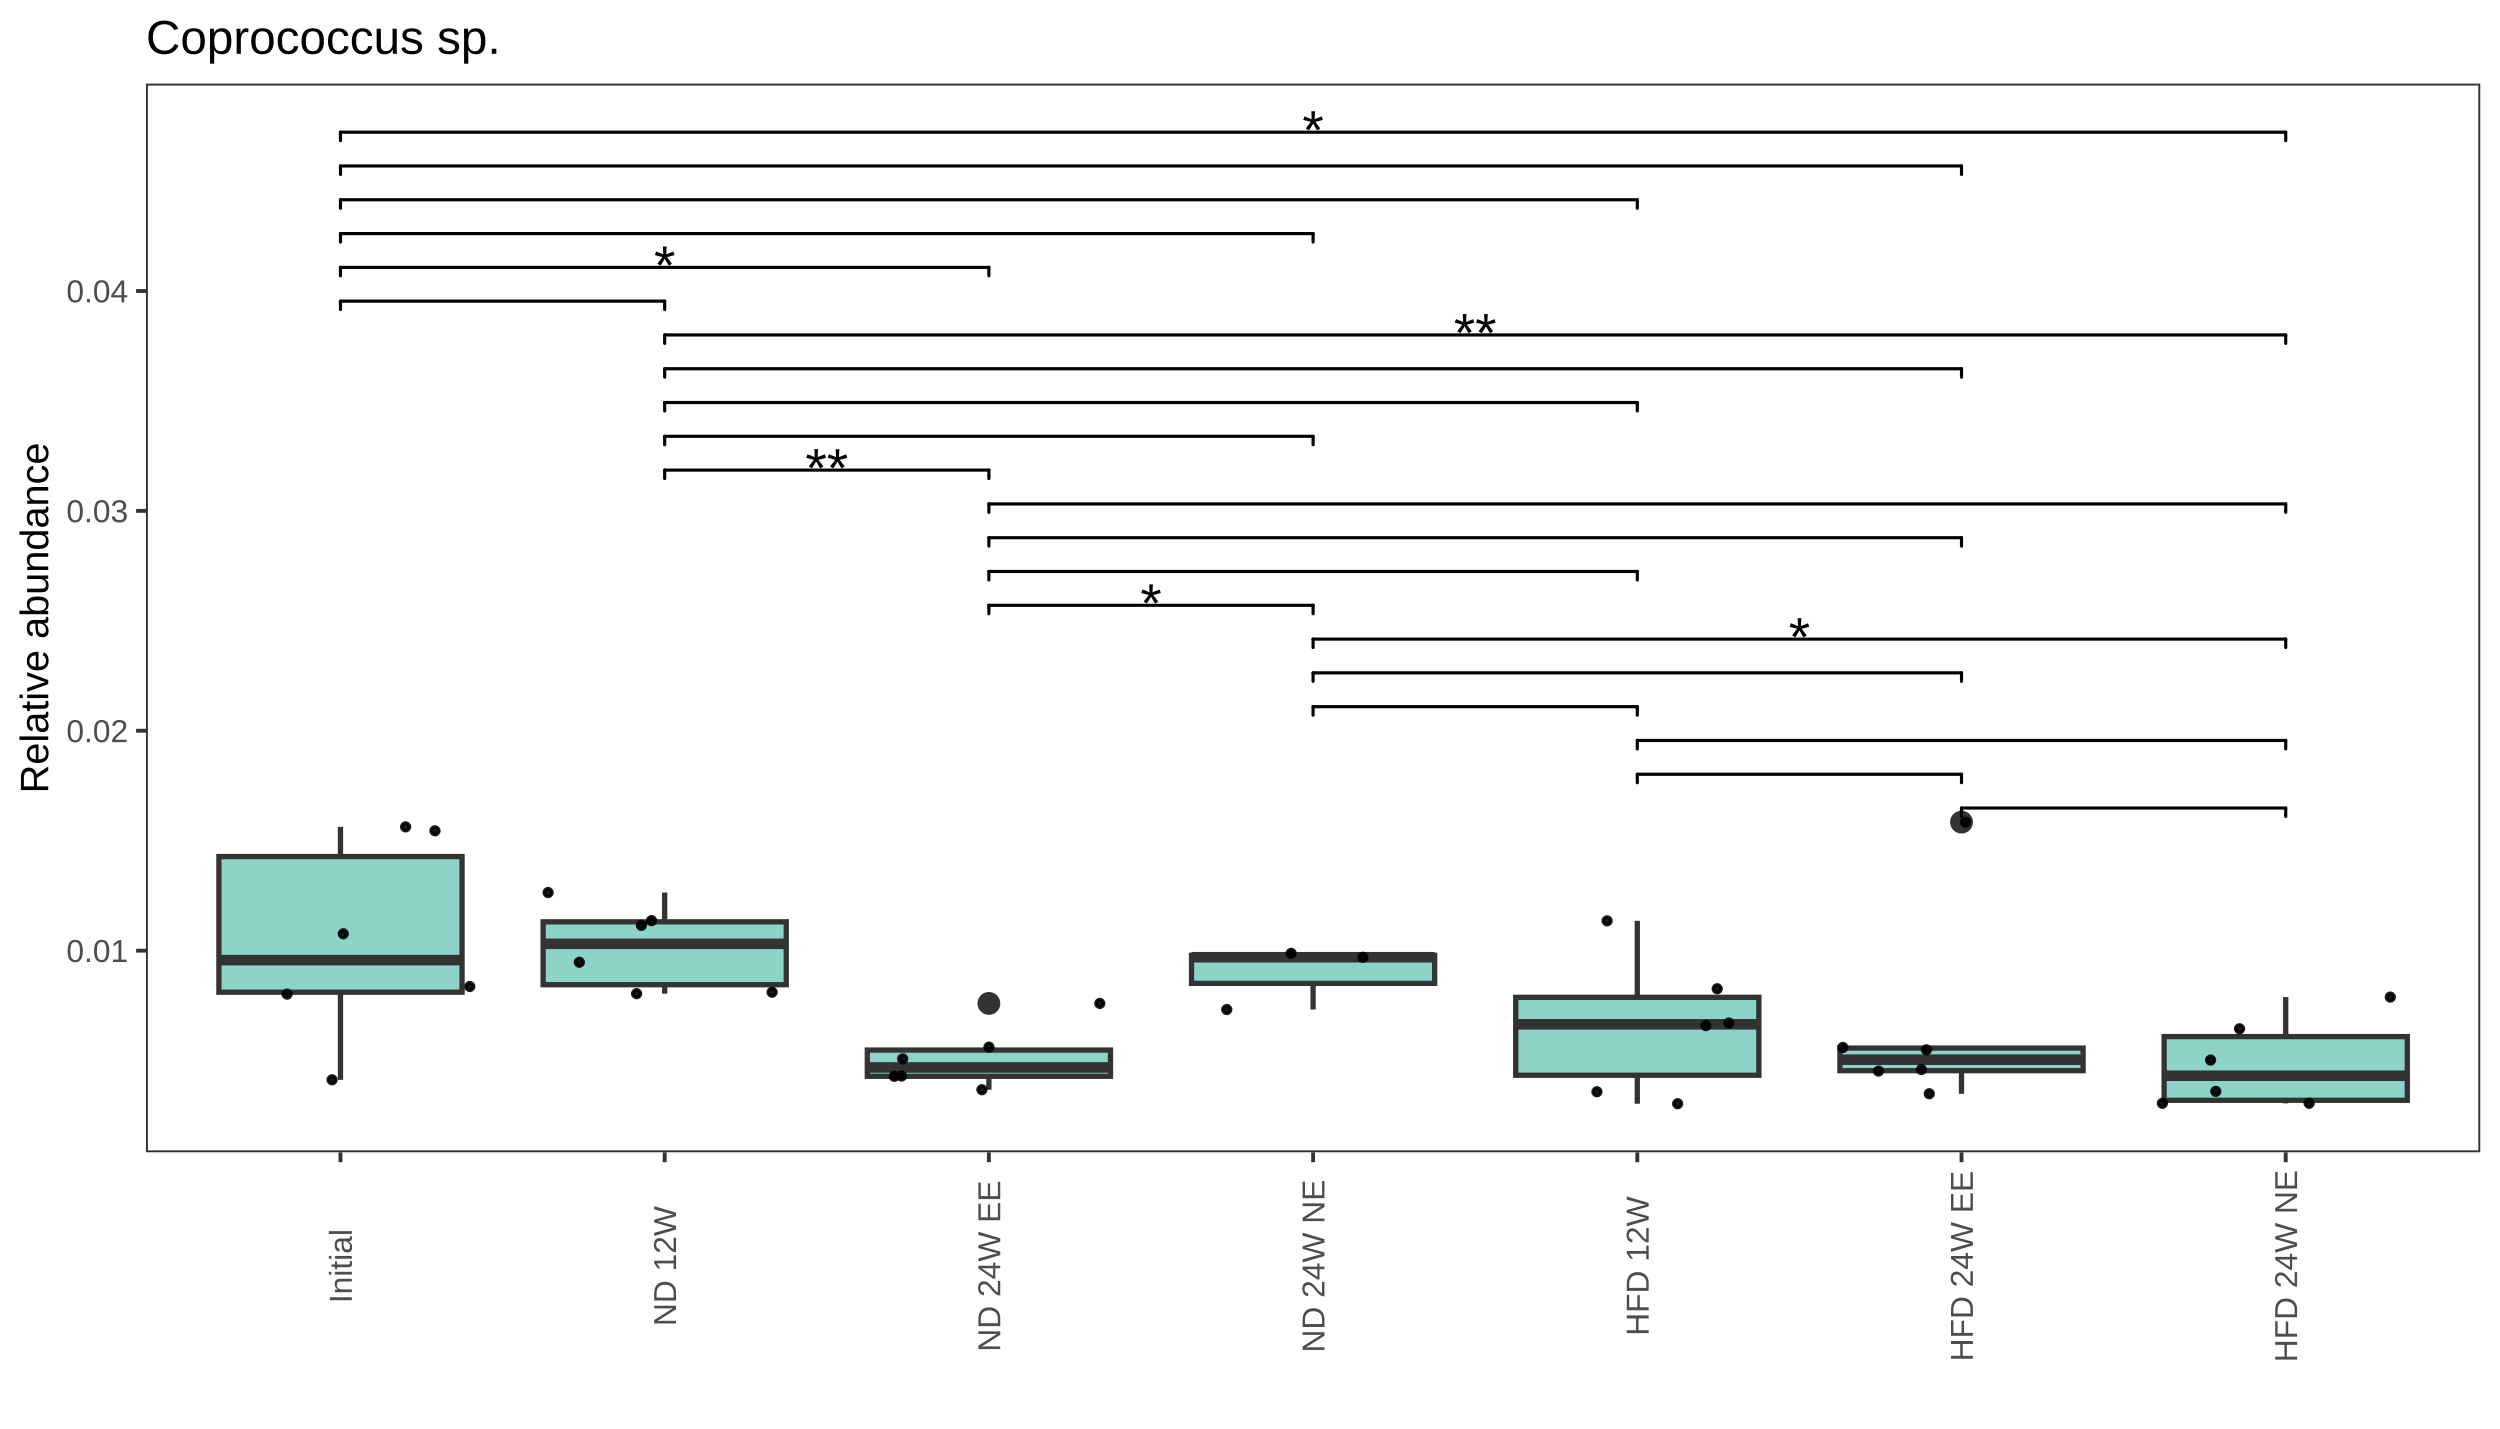
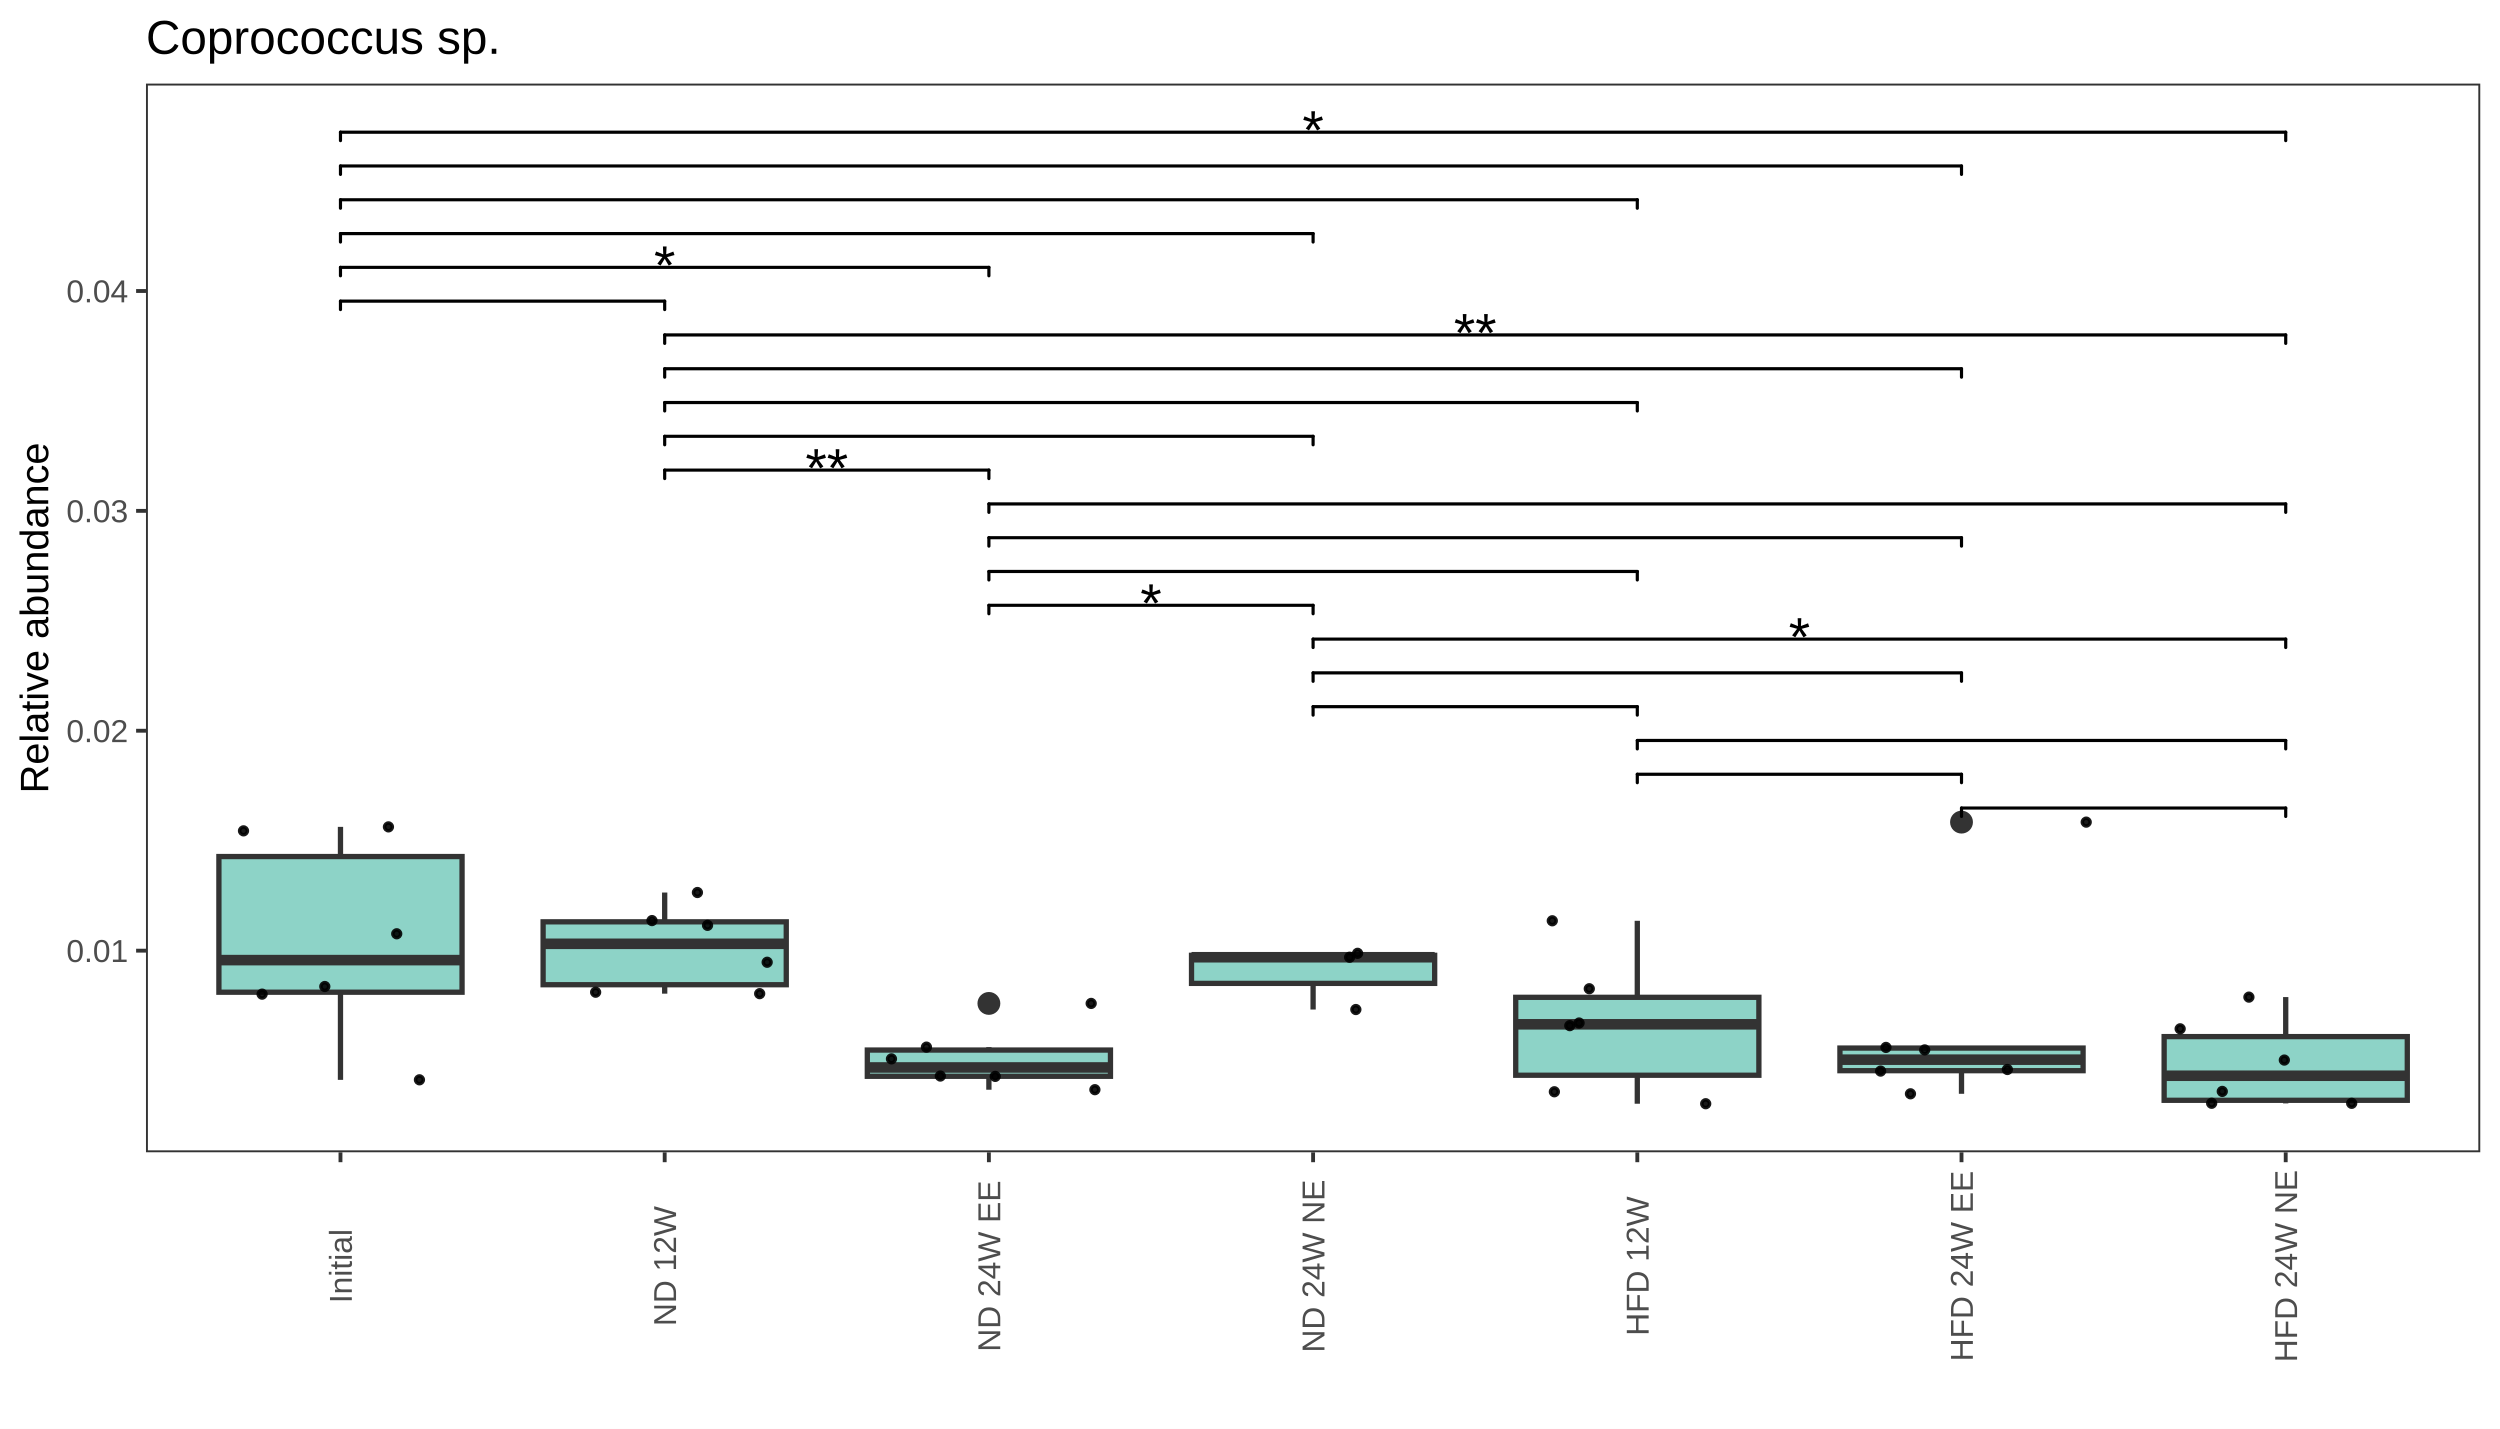
<svg xmlns="http://www.w3.org/2000/svg" class="svglite" width="504.00pt" height="288.00pt" viewBox="0 0 504.00 288.00">
  <defs>
    <style type="text/css">
    .svglite line, .svglite polyline, .svglite polygon, .svglite path, .svglite rect, .svglite circle {
      fill: none;
      stroke: #000000;
      stroke-linecap: round;
      stroke-linejoin: round;
      stroke-miterlimit: 10.00;
    }
    .svglite text {
      white-space: pre;
    }
  </style>
  </defs>
  <rect width="100%" height="100%" style="stroke: none; fill: #FFFFFF;" />
  <defs>
    <clipPath id="cpMC4wMHw1MDQuMDB8MC4wMHwyODguMDA=">
      <rect x="0.00" y="0.00" width="504.00" height="288.00" />
    </clipPath>
  </defs>
  <g clip-path="url(#cpMC4wMHw1MDQuMDB8MC4wMHwyODguMDA=)">
    <rect x="0.00" y="0.00" width="504.00" height="288.00" style="stroke-width: 0.78; stroke: #FFFFFF; fill: #FFFFFF;" />
  </g>
  <defs>
    <clipPath id="cpMjkuNDN8NTAwLjAxfDE2Ljg1fDIzMi4zMQ==">
      <rect x="29.43" y="16.85" width="470.59" height="215.45" />
    </clipPath>
  </defs>
  <g clip-path="url(#cpMjkuNDN8NTAwLjAxfDE2Ljg1fDIzMi4zMQ==)">
    <rect x="29.43" y="16.85" width="470.59" height="215.45" style="stroke-width: 0.78; stroke: none; fill: #FFFFFF;" />
    <line x1="68.64" y1="172.68" x2="68.64" y2="166.70" style="stroke-width: 1.07; stroke: #333333; stroke-linecap: butt;" />
    <line x1="68.64" y1="200.03" x2="68.64" y2="217.70" style="stroke-width: 1.07; stroke: #333333; stroke-linecap: butt;" />
    <polygon points="44.13,172.68 44.13,200.03 93.15,200.03 93.15,172.68 44.13,172.68 " style="stroke-width: 1.07; stroke: #333333; stroke-linecap: butt; stroke-linejoin: miter; fill: #8DD3C7;" />
    <line x1="44.13" y1="193.56" x2="93.15" y2="193.56" style="stroke-width: 2.13; stroke: #333333; stroke-linecap: butt; stroke-linejoin: miter;" />
    <line x1="134.00" y1="185.84" x2="134.00" y2="179.93" style="stroke-width: 1.07; stroke: #333333; stroke-linecap: butt;" />
    <line x1="134.00" y1="198.52" x2="134.00" y2="200.32" style="stroke-width: 1.07; stroke: #333333; stroke-linecap: butt;" />
    <polygon points="109.49,185.84 109.49,198.52 158.51,198.52 158.51,185.84 109.49,185.84 " style="stroke-width: 1.07; stroke: #333333; stroke-linecap: butt; stroke-linejoin: miter; fill: #8DD3C7;" />
    <line x1="109.49" y1="190.27" x2="158.51" y2="190.27" style="stroke-width: 2.13; stroke: #333333; stroke-linecap: butt; stroke-linejoin: miter;" />
    <circle cx="199.36" cy="202.29" r="1.95" style="stroke-width: 0.71; stroke: #333333; fill: #333333;" />
    <line x1="199.36" y1="211.69" x2="199.36" y2="211.10" style="stroke-width: 1.07; stroke: #333333; stroke-linecap: butt;" />
    <line x1="199.36" y1="216.98" x2="199.36" y2="219.69" style="stroke-width: 1.07; stroke: #333333; stroke-linecap: butt;" />
    <polygon points="174.85,211.69 174.85,216.98 223.87,216.98 223.87,211.69 174.85,211.69 " style="stroke-width: 1.07; stroke: #333333; stroke-linecap: butt; stroke-linejoin: miter; fill: #8DD3C7;" />
    <line x1="174.85" y1="215.20" x2="223.87" y2="215.20" style="stroke-width: 2.13; stroke: #333333; stroke-linecap: butt; stroke-linejoin: miter;" />
    <line x1="264.72" y1="192.59" x2="264.72" y2="192.20" style="stroke-width: 1.07; stroke: #333333; stroke-linecap: butt;" />
    <line x1="264.72" y1="198.25" x2="264.72" y2="203.52" style="stroke-width: 1.07; stroke: #333333; stroke-linecap: butt;" />
    <polygon points="240.21,192.59 240.21,198.25 289.23,198.25 289.23,192.59 240.21,192.59 " style="stroke-width: 1.07; stroke: #333333; stroke-linecap: butt; stroke-linejoin: miter; fill: #8DD3C7;" />
    <line x1="240.21" y1="192.98" x2="289.23" y2="192.98" style="stroke-width: 2.13; stroke: #333333; stroke-linecap: butt; stroke-linejoin: miter;" />
    <line x1="330.08" y1="201.06" x2="330.08" y2="185.63" style="stroke-width: 1.07; stroke: #333333; stroke-linecap: butt;" />
    <line x1="330.08" y1="216.77" x2="330.08" y2="222.51" style="stroke-width: 1.07; stroke: #333333; stroke-linecap: butt;" />
    <polygon points="305.57,201.06 305.57,216.77 354.59,216.77 354.59,201.06 305.57,201.06 " style="stroke-width: 1.07; stroke: #333333; stroke-linecap: butt; stroke-linejoin: miter; fill: #8DD3C7;" />
    <line x1="305.57" y1="206.50" x2="354.59" y2="206.50" style="stroke-width: 2.13; stroke: #333333; stroke-linecap: butt; stroke-linejoin: miter;" />
    <circle cx="395.44" cy="165.74" r="1.95" style="stroke-width: 0.71; stroke: #333333; fill: #333333;" />
    <line x1="395.44" y1="211.29" x2="395.44" y2="211.16" style="stroke-width: 1.07; stroke: #333333; stroke-linecap: butt;" />
    <line x1="395.44" y1="215.85" x2="395.44" y2="220.51" style="stroke-width: 1.07; stroke: #333333; stroke-linecap: butt;" />
    <polygon points="370.93,211.29 370.93,215.85 419.95,215.85 419.95,211.29 370.93,211.29 " style="stroke-width: 1.07; stroke: #333333; stroke-linecap: butt; stroke-linejoin: miter; fill: #8DD3C7;" />
    <line x1="370.93" y1="213.63" x2="419.95" y2="213.63" style="stroke-width: 2.13; stroke: #333333; stroke-linecap: butt; stroke-linejoin: miter;" />
    <line x1="460.80" y1="208.98" x2="460.80" y2="201.01" style="stroke-width: 1.07; stroke: #333333; stroke-linecap: butt;" />
    <line x1="460.80" y1="221.82" x2="460.80" y2="222.44" style="stroke-width: 1.07; stroke: #333333; stroke-linecap: butt;" />
    <polygon points="436.29,208.98 436.29,221.82 485.31,221.82 485.31,208.98 436.29,208.98 " style="stroke-width: 1.07; stroke: #333333; stroke-linecap: butt; stroke-linejoin: miter; fill: #8DD3C7;" />
    <line x1="436.29" y1="216.87" x2="485.31" y2="216.87" style="stroke-width: 2.13; stroke: #333333; stroke-linecap: butt; stroke-linejoin: miter;" />
-     <circle cx="221.72" cy="202.29" r="0.78" style="stroke-width: 0.71; stroke: #000000; stroke-opacity: 0.90; fill: #000000; fill-opacity: 0.90;" />
-     <circle cx="155.66" cy="200.03" r="0.78" style="stroke-width: 0.71; stroke: #000000; stroke-opacity: 0.90; fill: #000000; fill-opacity: 0.90;" />
-     <circle cx="66.95" cy="217.69" r="0.78" style="stroke-width: 0.71; stroke: #000000; stroke-opacity: 0.90; fill: #000000; fill-opacity: 0.90;" />
-     <circle cx="481.89" cy="201.01" r="0.78" style="stroke-width: 0.71; stroke: #000000; stroke-opacity: 0.90; fill: #000000; fill-opacity: 0.90;" />
-     <circle cx="371.53" cy="211.17" r="0.78" style="stroke-width: 0.71; stroke: #000000; stroke-opacity: 0.90; fill: #000000; fill-opacity: 0.90;" />
-     <circle cx="321.94" cy="220.10" r="0.78" style="stroke-width: 0.71; stroke: #000000; stroke-opacity: 0.90; fill: #000000; fill-opacity: 0.90;" />
-     <circle cx="181.98" cy="213.47" r="0.78" style="stroke-width: 0.71; stroke: #000000; stroke-opacity: 0.90; fill: #000000; fill-opacity: 0.90;" />
-     <circle cx="128.34" cy="200.32" r="0.78" style="stroke-width: 0.71; stroke: #000000; stroke-opacity: 0.90; fill: #000000; fill-opacity: 0.90;" />
-     <circle cx="387.36" cy="215.61" r="0.78" style="stroke-width: 0.71; stroke: #000000; stroke-opacity: 0.90; fill: #000000; fill-opacity: 0.90;" />
-     <circle cx="346.19" cy="199.34" r="0.78" style="stroke-width: 0.71; stroke: #000000; stroke-opacity: 0.90; fill: #000000; fill-opacity: 0.90;" />
-     <circle cx="94.71" cy="198.88" r="0.78" style="stroke-width: 0.71; stroke: #000000; stroke-opacity: 0.90; fill: #000000; fill-opacity: 0.90;" />
-     <circle cx="396.25" cy="165.75" r="0.78" style="stroke-width: 0.71; stroke: #000000; stroke-opacity: 0.90; fill: #000000; fill-opacity: 0.90;" />
-     <circle cx="199.38" cy="211.10" r="0.78" style="stroke-width: 0.71; stroke: #000000; stroke-opacity: 0.90; fill: #000000; fill-opacity: 0.90;" />
-     <circle cx="445.65" cy="213.71" r="0.78" style="stroke-width: 0.71; stroke: #000000; stroke-opacity: 0.90; fill: #000000; fill-opacity: 0.90;" />
-     <circle cx="323.99" cy="185.64" r="0.78" style="stroke-width: 0.71; stroke: #000000; stroke-opacity: 0.90; fill: #000000; fill-opacity: 0.90;" />
-     <circle cx="388.37" cy="211.65" r="0.78" style="stroke-width: 0.71; stroke: #000000; stroke-opacity: 0.90; fill: #000000; fill-opacity: 0.90;" />
-     <circle cx="348.54" cy="206.24" r="0.78" style="stroke-width: 0.71; stroke: #000000; stroke-opacity: 0.90; fill: #000000; fill-opacity: 0.90;" />
-     <circle cx="69.20" cy="188.25" r="0.78" style="stroke-width: 0.71; stroke: #000000; stroke-opacity: 0.90; fill: #000000; fill-opacity: 0.90;" />
-     <circle cx="197.96" cy="219.69" r="0.78" style="stroke-width: 0.71; stroke: #000000; stroke-opacity: 0.90; fill: #000000; fill-opacity: 0.90;" />
-     <circle cx="116.80" cy="193.99" r="0.78" style="stroke-width: 0.71; stroke: #000000; stroke-opacity: 0.90; fill: #000000; fill-opacity: 0.90;" />
-     <circle cx="57.88" cy="200.42" r="0.78" style="stroke-width: 0.71; stroke: #000000; stroke-opacity: 0.90; fill: #000000; fill-opacity: 0.90;" />
-     <circle cx="378.70" cy="215.93" r="0.78" style="stroke-width: 0.71; stroke: #000000; stroke-opacity: 0.90; fill: #000000; fill-opacity: 0.90;" />
-     <circle cx="181.74" cy="216.93" r="0.78" style="stroke-width: 0.71; stroke: #000000; stroke-opacity: 0.90; fill: #000000; fill-opacity: 0.90;" />
-     <circle cx="388.94" cy="220.50" r="0.78" style="stroke-width: 0.71; stroke: #000000; stroke-opacity: 0.90; fill: #000000; fill-opacity: 0.90;" />
-     <circle cx="343.91" cy="206.77" r="0.78" style="stroke-width: 0.71; stroke: #000000; stroke-opacity: 0.90; fill: #000000; fill-opacity: 0.90;" />
-     <circle cx="180.28" cy="216.99" r="0.78" style="stroke-width: 0.71; stroke: #000000; stroke-opacity: 0.90; fill: #000000; fill-opacity: 0.90;" />
-     <circle cx="446.71" cy="220.02" r="0.78" style="stroke-width: 0.71; stroke: #000000; stroke-opacity: 0.90; fill: #000000; fill-opacity: 0.90;" />
-     <circle cx="274.77" cy="192.99" r="0.78" style="stroke-width: 0.71; stroke: #000000; stroke-opacity: 0.90; fill: #000000; fill-opacity: 0.90;" />
-     <circle cx="110.50" cy="179.94" r="0.78" style="stroke-width: 0.71; stroke: #000000; stroke-opacity: 0.90; fill: #000000; fill-opacity: 0.90;" />
-     <circle cx="435.94" cy="222.43" r="0.78" style="stroke-width: 0.71; stroke: #000000; stroke-opacity: 0.90; fill: #000000; fill-opacity: 0.90;" />
-     <circle cx="247.32" cy="203.53" r="0.78" style="stroke-width: 0.71; stroke: #000000; stroke-opacity: 0.90; fill: #000000; fill-opacity: 0.90;" />
-     <circle cx="131.35" cy="185.60" r="0.78" style="stroke-width: 0.71; stroke: #000000; stroke-opacity: 0.90; fill: #000000; fill-opacity: 0.90;" />
-     <circle cx="81.77" cy="166.70" r="0.78" style="stroke-width: 0.71; stroke: #000000; stroke-opacity: 0.90; fill: #000000; fill-opacity: 0.90;" />
-     <circle cx="260.29" cy="192.20" r="0.78" style="stroke-width: 0.71; stroke: #000000; stroke-opacity: 0.90; fill: #000000; fill-opacity: 0.90;" />
-     <circle cx="129.30" cy="186.56" r="0.78" style="stroke-width: 0.71; stroke: #000000; stroke-opacity: 0.90; fill: #000000; fill-opacity: 0.90;" />
-     <circle cx="451.50" cy="207.40" r="0.78" style="stroke-width: 0.71; stroke: #000000; stroke-opacity: 0.90; fill: #000000; fill-opacity: 0.90;" />
-     <circle cx="465.52" cy="222.42" r="0.78" style="stroke-width: 0.71; stroke: #000000; stroke-opacity: 0.90; fill: #000000; fill-opacity: 0.90;" />
-     <circle cx="338.21" cy="222.51" r="0.78" style="stroke-width: 0.71; stroke: #000000; stroke-opacity: 0.90; fill: #000000; fill-opacity: 0.90;" />
-     <circle cx="87.69" cy="167.49" r="0.78" style="stroke-width: 0.71; stroke: #000000; stroke-opacity: 0.90; fill: #000000; fill-opacity: 0.90;" />
+     <circle cx="219.98" cy="202.29" r="0.78" style="stroke-width: 0.71; stroke: #000000; stroke-opacity: 0.90; fill: #000000; fill-opacity: 0.90;" />
+     <circle cx="120.08" cy="200.03" r="0.78" style="stroke-width: 0.71; stroke: #000000; stroke-opacity: 0.90; fill: #000000; fill-opacity: 0.90;" />
+     <circle cx="84.56" cy="217.69" r="0.78" style="stroke-width: 0.71; stroke: #000000; stroke-opacity: 0.90; fill: #000000; fill-opacity: 0.90;" />
+     <circle cx="453.38" cy="201.02" r="0.78" style="stroke-width: 0.71; stroke: #000000; stroke-opacity: 0.90; fill: #000000; fill-opacity: 0.90;" />
+     <circle cx="380.21" cy="211.16" r="0.78" style="stroke-width: 0.71; stroke: #000000; stroke-opacity: 0.90; fill: #000000; fill-opacity: 0.90;" />
+     <circle cx="313.36" cy="220.10" r="0.78" style="stroke-width: 0.71; stroke: #000000; stroke-opacity: 0.90; fill: #000000; fill-opacity: 0.90;" />
+     <circle cx="179.72" cy="213.47" r="0.78" style="stroke-width: 0.71; stroke: #000000; stroke-opacity: 0.90; fill: #000000; fill-opacity: 0.90;" />
+     <circle cx="153.15" cy="200.32" r="0.78" style="stroke-width: 0.71; stroke: #000000; stroke-opacity: 0.90; fill: #000000; fill-opacity: 0.90;" />
+     <circle cx="404.69" cy="215.61" r="0.78" style="stroke-width: 0.71; stroke: #000000; stroke-opacity: 0.90; fill: #000000; fill-opacity: 0.90;" />
+     <circle cx="320.40" cy="199.33" r="0.78" style="stroke-width: 0.71; stroke: #000000; stroke-opacity: 0.90; fill: #000000; fill-opacity: 0.90;" />
+     <circle cx="65.48" cy="198.88" r="0.78" style="stroke-width: 0.71; stroke: #000000; stroke-opacity: 0.90; fill: #000000; fill-opacity: 0.90;" />
+     <circle cx="420.58" cy="165.74" r="0.78" style="stroke-width: 0.71; stroke: #000000; stroke-opacity: 0.90; fill: #000000; fill-opacity: 0.90;" />
+     <circle cx="186.77" cy="211.10" r="0.78" style="stroke-width: 0.71; stroke: #000000; stroke-opacity: 0.90; fill: #000000; fill-opacity: 0.90;" />
+     <circle cx="460.52" cy="213.71" r="0.78" style="stroke-width: 0.71; stroke: #000000; stroke-opacity: 0.90; fill: #000000; fill-opacity: 0.90;" />
+     <circle cx="312.94" cy="185.63" r="0.78" style="stroke-width: 0.71; stroke: #000000; stroke-opacity: 0.90; fill: #000000; fill-opacity: 0.90;" />
+     <circle cx="388.02" cy="211.66" r="0.78" style="stroke-width: 0.71; stroke: #000000; stroke-opacity: 0.90; fill: #000000; fill-opacity: 0.90;" />
+     <circle cx="318.34" cy="206.24" r="0.78" style="stroke-width: 0.71; stroke: #000000; stroke-opacity: 0.90; fill: #000000; fill-opacity: 0.90;" />
+     <circle cx="79.98" cy="188.25" r="0.78" style="stroke-width: 0.71; stroke: #000000; stroke-opacity: 0.90; fill: #000000; fill-opacity: 0.90;" />
+     <circle cx="220.73" cy="219.68" r="0.78" style="stroke-width: 0.71; stroke: #000000; stroke-opacity: 0.90; fill: #000000; fill-opacity: 0.90;" />
+     <circle cx="154.66" cy="193.99" r="0.78" style="stroke-width: 0.71; stroke: #000000; stroke-opacity: 0.90; fill: #000000; fill-opacity: 0.90;" />
+     <circle cx="52.84" cy="200.42" r="0.78" style="stroke-width: 0.71; stroke: #000000; stroke-opacity: 0.90; fill: #000000; fill-opacity: 0.90;" />
+     <circle cx="379.13" cy="215.93" r="0.78" style="stroke-width: 0.71; stroke: #000000; stroke-opacity: 0.90; fill: #000000; fill-opacity: 0.90;" />
+     <circle cx="189.57" cy="216.93" r="0.78" style="stroke-width: 0.71; stroke: #000000; stroke-opacity: 0.90; fill: #000000; fill-opacity: 0.90;" />
+     <circle cx="385.15" cy="220.51" r="0.78" style="stroke-width: 0.71; stroke: #000000; stroke-opacity: 0.90; fill: #000000; fill-opacity: 0.90;" />
+     <circle cx="316.47" cy="206.77" r="0.78" style="stroke-width: 0.71; stroke: #000000; stroke-opacity: 0.90; fill: #000000; fill-opacity: 0.90;" />
+     <circle cx="200.64" cy="217.00" r="0.78" style="stroke-width: 0.71; stroke: #000000; stroke-opacity: 0.90; fill: #000000; fill-opacity: 0.90;" />
+     <circle cx="448.01" cy="220.03" r="0.78" style="stroke-width: 0.71; stroke: #000000; stroke-opacity: 0.90; fill: #000000; fill-opacity: 0.90;" />
+     <circle cx="272.08" cy="192.98" r="0.78" style="stroke-width: 0.71; stroke: #000000; stroke-opacity: 0.90; fill: #000000; fill-opacity: 0.90;" />
+     <circle cx="140.60" cy="179.93" r="0.78" style="stroke-width: 0.71; stroke: #000000; stroke-opacity: 0.90; fill: #000000; fill-opacity: 0.90;" />
+     <circle cx="474.10" cy="222.43" r="0.78" style="stroke-width: 0.71; stroke: #000000; stroke-opacity: 0.90; fill: #000000; fill-opacity: 0.90;" />
+     <circle cx="273.34" cy="203.52" r="0.78" style="stroke-width: 0.71; stroke: #000000; stroke-opacity: 0.90; fill: #000000; fill-opacity: 0.90;" />
+     <circle cx="131.44" cy="185.59" r="0.78" style="stroke-width: 0.71; stroke: #000000; stroke-opacity: 0.90; fill: #000000; fill-opacity: 0.90;" />
+     <circle cx="78.31" cy="166.70" r="0.78" style="stroke-width: 0.71; stroke: #000000; stroke-opacity: 0.90; fill: #000000; fill-opacity: 0.90;" />
+     <circle cx="273.69" cy="192.19" r="0.78" style="stroke-width: 0.71; stroke: #000000; stroke-opacity: 0.90; fill: #000000; fill-opacity: 0.90;" />
+     <circle cx="142.64" cy="186.55" r="0.78" style="stroke-width: 0.71; stroke: #000000; stroke-opacity: 0.90; fill: #000000; fill-opacity: 0.90;" />
+     <circle cx="439.52" cy="207.41" r="0.78" style="stroke-width: 0.71; stroke: #000000; stroke-opacity: 0.90; fill: #000000; fill-opacity: 0.90;" />
+     <circle cx="445.87" cy="222.42" r="0.78" style="stroke-width: 0.71; stroke: #000000; stroke-opacity: 0.90; fill: #000000; fill-opacity: 0.90;" />
+     <circle cx="343.87" cy="222.51" r="0.78" style="stroke-width: 0.71; stroke: #000000; stroke-opacity: 0.90; fill: #000000; fill-opacity: 0.90;" />
+     <circle cx="49.09" cy="167.50" r="0.78" style="stroke-width: 0.71; stroke: #000000; stroke-opacity: 0.90; fill: #000000; fill-opacity: 0.90;" />
    <text x="362.76" y="159.47" text-anchor="middle" style="font-size: 11.04px; font-family: &quot;Arial&quot;;" textLength="3.07px" lengthAdjust="spacingAndGlyphs"> </text>
    <line x1="330.08" y1="157.79" x2="330.08" y2="156.09" style="stroke-width: 0.64;" />
    <line x1="330.08" y1="156.09" x2="395.44" y2="156.09" style="stroke-width: 0.64;" />
    <line x1="395.44" y1="156.09" x2="395.44" y2="157.79" style="stroke-width: 0.64;" />
    <text x="395.44" y="152.66" text-anchor="middle" style="font-size: 11.04px; font-family: &quot;Arial&quot;;" textLength="3.07px" lengthAdjust="spacingAndGlyphs"> </text>
    <line x1="330.08" y1="150.98" x2="330.08" y2="149.28" style="stroke-width: 0.64;" />
    <line x1="330.08" y1="149.28" x2="460.80" y2="149.28" style="stroke-width: 0.64;" />
    <line x1="460.80" y1="149.28" x2="460.80" y2="150.98" style="stroke-width: 0.64;" />
    <text x="428.12" y="166.29" text-anchor="middle" style="font-size: 11.04px; font-family: &quot;Arial&quot;;" textLength="3.07px" lengthAdjust="spacingAndGlyphs"> </text>
    <line x1="395.44" y1="164.60" x2="395.44" y2="162.90" style="stroke-width: 0.64;" />
    <line x1="395.44" y1="162.90" x2="460.80" y2="162.90" style="stroke-width: 0.64;" />
    <line x1="460.80" y1="162.90" x2="460.80" y2="164.60" style="stroke-width: 0.64;" />
    <text x="199.36" y="43.66" text-anchor="middle" style="font-size: 11.04px; font-family: &quot;Arial&quot;;" textLength="3.07px" lengthAdjust="spacingAndGlyphs"> </text>
    <line x1="330.08" y1="41.98" x2="330.08" y2="40.27" style="stroke-width: 0.64;" />
    <line x1="330.08" y1="40.27" x2="68.64" y2="40.27" style="stroke-width: 0.64;" />
    <line x1="68.64" y1="40.27" x2="68.64" y2="41.98" style="stroke-width: 0.64;" />
    <text x="232.04" y="36.85" text-anchor="middle" style="font-size: 11.04px; font-family: &quot;Arial&quot;;" textLength="3.07px" lengthAdjust="spacingAndGlyphs"> </text>
    <line x1="395.44" y1="35.16" x2="395.44" y2="33.46" style="stroke-width: 0.64;" />
    <line x1="395.44" y1="33.46" x2="68.64" y2="33.46" style="stroke-width: 0.64;" />
    <line x1="68.64" y1="33.46" x2="68.64" y2="35.16" style="stroke-width: 0.64;" />
    <text x="264.72" y="30.03" text-anchor="middle" style="font-size: 11.04px; font-family: &quot;Arial&quot;;" textLength="4.29px" lengthAdjust="spacingAndGlyphs">*</text>
    <line x1="460.80" y1="28.35" x2="460.80" y2="26.65" style="stroke-width: 0.64;" />
    <line x1="460.80" y1="26.65" x2="68.64" y2="26.65" style="stroke-width: 0.64;" />
    <line x1="68.64" y1="26.65" x2="68.64" y2="28.35" style="stroke-width: 0.64;" />
    <text x="101.32" y="64.10" text-anchor="middle" style="font-size: 11.04px; font-family: &quot;Arial&quot;;" textLength="3.07px" lengthAdjust="spacingAndGlyphs"> </text>
    <line x1="68.64" y1="62.41" x2="68.64" y2="60.71" style="stroke-width: 0.64;" />
    <line x1="68.64" y1="60.71" x2="134.00" y2="60.71" style="stroke-width: 0.64;" />
    <line x1="134.00" y1="60.71" x2="134.00" y2="62.41" style="stroke-width: 0.64;" />
    <text x="134.00" y="57.28" text-anchor="middle" style="font-size: 11.04px; font-family: &quot;Arial&quot;;" textLength="4.29px" lengthAdjust="spacingAndGlyphs">*</text>
    <line x1="68.64" y1="55.60" x2="68.64" y2="53.90" style="stroke-width: 0.64;" />
    <line x1="68.64" y1="53.90" x2="199.36" y2="53.90" style="stroke-width: 0.64;" />
    <line x1="199.36" y1="53.90" x2="199.36" y2="55.60" style="stroke-width: 0.64;" />
    <text x="166.68" y="50.47" text-anchor="middle" style="font-size: 11.04px; font-family: &quot;Arial&quot;;" textLength="3.07px" lengthAdjust="spacingAndGlyphs"> </text>
    <line x1="68.64" y1="48.79" x2="68.64" y2="47.09" style="stroke-width: 0.64;" />
    <line x1="68.64" y1="47.09" x2="264.72" y2="47.09" style="stroke-width: 0.64;" />
    <line x1="264.72" y1="47.09" x2="264.72" y2="48.79" style="stroke-width: 0.64;" />
    <text x="232.04" y="84.53" text-anchor="middle" style="font-size: 11.04px; font-family: &quot;Arial&quot;;" textLength="3.07px" lengthAdjust="spacingAndGlyphs"> </text>
    <line x1="330.08" y1="82.85" x2="330.08" y2="81.15" style="stroke-width: 0.64;" />
    <line x1="330.08" y1="81.15" x2="134.00" y2="81.15" style="stroke-width: 0.64;" />
    <line x1="134.00" y1="81.15" x2="134.00" y2="82.85" style="stroke-width: 0.64;" />
    <text x="264.72" y="77.72" text-anchor="middle" style="font-size: 11.04px; font-family: &quot;Arial&quot;;" textLength="3.07px" lengthAdjust="spacingAndGlyphs"> </text>
    <line x1="395.44" y1="76.04" x2="395.44" y2="74.34" style="stroke-width: 0.64;" />
    <line x1="395.44" y1="74.34" x2="134.00" y2="74.34" style="stroke-width: 0.64;" />
    <line x1="134.00" y1="74.34" x2="134.00" y2="76.04" style="stroke-width: 0.64;" />
    <text x="297.40" y="70.91" text-anchor="middle" style="font-size: 11.04px; font-family: &quot;Arial&quot;;" textLength="8.58px" lengthAdjust="spacingAndGlyphs">**</text>
    <line x1="460.80" y1="69.23" x2="460.80" y2="67.52" style="stroke-width: 0.64;" />
    <line x1="460.80" y1="67.52" x2="134.00" y2="67.52" style="stroke-width: 0.64;" />
    <line x1="134.00" y1="67.52" x2="134.00" y2="69.23" style="stroke-width: 0.64;" />
    <text x="166.68" y="98.16" text-anchor="middle" style="font-size: 11.04px; font-family: &quot;Arial&quot;;" textLength="8.58px" lengthAdjust="spacingAndGlyphs">**</text>
    <line x1="134.00" y1="96.48" x2="134.00" y2="94.77" style="stroke-width: 0.64;" />
    <line x1="134.00" y1="94.77" x2="199.36" y2="94.77" style="stroke-width: 0.64;" />
    <line x1="199.36" y1="94.77" x2="199.36" y2="96.48" style="stroke-width: 0.64;" />
    <text x="199.36" y="91.35" text-anchor="middle" style="font-size: 11.04px; font-family: &quot;Arial&quot;;" textLength="3.07px" lengthAdjust="spacingAndGlyphs"> </text>
    <line x1="134.00" y1="89.67" x2="134.00" y2="87.96" style="stroke-width: 0.64;" />
    <line x1="134.00" y1="87.96" x2="264.72" y2="87.96" style="stroke-width: 0.64;" />
    <line x1="264.72" y1="87.96" x2="264.72" y2="89.67" style="stroke-width: 0.64;" />
    <text x="264.72" y="118.60" text-anchor="middle" style="font-size: 11.04px; font-family: &quot;Arial&quot;;" textLength="3.07px" lengthAdjust="spacingAndGlyphs"> </text>
    <line x1="330.08" y1="116.92" x2="330.08" y2="115.21" style="stroke-width: 0.64;" />
    <line x1="330.08" y1="115.21" x2="199.36" y2="115.21" style="stroke-width: 0.64;" />
    <line x1="199.36" y1="115.21" x2="199.36" y2="116.92" style="stroke-width: 0.64;" />
    <text x="297.40" y="111.78" text-anchor="middle" style="font-size: 11.04px; font-family: &quot;Arial&quot;;" textLength="3.07px" lengthAdjust="spacingAndGlyphs"> </text>
    <line x1="395.44" y1="110.10" x2="395.44" y2="108.40" style="stroke-width: 0.64;" />
    <line x1="395.44" y1="108.40" x2="199.36" y2="108.40" style="stroke-width: 0.64;" />
    <line x1="199.36" y1="108.40" x2="199.36" y2="110.10" style="stroke-width: 0.64;" />
    <text x="330.08" y="104.97" text-anchor="middle" style="font-size: 11.04px; font-family: &quot;Arial&quot;;" textLength="3.07px" lengthAdjust="spacingAndGlyphs"> </text>
    <line x1="460.80" y1="103.29" x2="460.80" y2="101.59" style="stroke-width: 0.64;" />
    <line x1="460.80" y1="101.59" x2="199.36" y2="101.59" style="stroke-width: 0.64;" />
    <line x1="199.36" y1="101.59" x2="199.36" y2="103.29" style="stroke-width: 0.64;" />
    <text x="232.04" y="125.41" text-anchor="middle" style="font-size: 11.04px; font-family: &quot;Arial&quot;;" textLength="4.29px" lengthAdjust="spacingAndGlyphs">*</text>
    <line x1="199.36" y1="123.73" x2="199.36" y2="122.03" style="stroke-width: 0.64;" />
    <line x1="199.36" y1="122.03" x2="264.72" y2="122.03" style="stroke-width: 0.64;" />
    <line x1="264.72" y1="122.03" x2="264.72" y2="123.73" style="stroke-width: 0.64;" />
    <text x="297.40" y="145.85" text-anchor="middle" style="font-size: 11.04px; font-family: &quot;Arial&quot;;" textLength="3.07px" lengthAdjust="spacingAndGlyphs"> </text>
    <line x1="330.08" y1="144.17" x2="330.08" y2="142.46" style="stroke-width: 0.64;" />
    <line x1="330.08" y1="142.46" x2="264.72" y2="142.46" style="stroke-width: 0.64;" />
    <line x1="264.72" y1="142.46" x2="264.72" y2="144.17" style="stroke-width: 0.64;" />
    <text x="330.08" y="139.04" text-anchor="middle" style="font-size: 11.04px; font-family: &quot;Arial&quot;;" textLength="3.07px" lengthAdjust="spacingAndGlyphs"> </text>
    <line x1="395.44" y1="137.35" x2="395.44" y2="135.65" style="stroke-width: 0.64;" />
    <line x1="395.44" y1="135.65" x2="264.72" y2="135.65" style="stroke-width: 0.64;" />
    <line x1="264.72" y1="135.65" x2="264.72" y2="137.35" style="stroke-width: 0.64;" />
    <text x="362.76" y="132.22" text-anchor="middle" style="font-size: 11.04px; font-family: &quot;Arial&quot;;" textLength="4.29px" lengthAdjust="spacingAndGlyphs">*</text>
    <line x1="460.80" y1="130.54" x2="460.80" y2="128.84" style="stroke-width: 0.64;" />
    <line x1="460.80" y1="128.84" x2="264.72" y2="128.84" style="stroke-width: 0.64;" />
    <line x1="264.72" y1="128.84" x2="264.72" y2="130.54" style="stroke-width: 0.64;" />
    <rect x="29.43" y="16.85" width="470.59" height="215.45" style="stroke-width: 0.78; stroke: #333333;" />
  </g>
  <g clip-path="url(#cpMC4wMHw1MDQuMDB8MC4wMHwyODguMDA=)">
    <text x="25.84" y="193.94" text-anchor="end" style="font-size: 6.40px;fill: #4D4D4D; font-family: &quot;Arial&quot;;" textLength="12.45px" lengthAdjust="spacingAndGlyphs">0.01</text>
    <text x="25.84" y="149.61" text-anchor="end" style="font-size: 6.40px;fill: #4D4D4D; font-family: &quot;Arial&quot;;" textLength="12.45px" lengthAdjust="spacingAndGlyphs">0.02</text>
    <text x="25.84" y="105.28" text-anchor="end" style="font-size: 6.40px;fill: #4D4D4D; font-family: &quot;Arial&quot;;" textLength="12.45px" lengthAdjust="spacingAndGlyphs">0.03</text>
    <text x="25.84" y="60.95" text-anchor="end" style="font-size: 6.40px;fill: #4D4D4D; font-family: &quot;Arial&quot;;" textLength="12.45px" lengthAdjust="spacingAndGlyphs">0.04</text>
    <polyline points="27.44,191.65 29.43,191.65 " style="stroke-width: 0.78; stroke: #333333; stroke-linecap: butt;" />
    <polyline points="27.44,147.32 29.43,147.32 " style="stroke-width: 0.78; stroke: #333333; stroke-linecap: butt;" />
    <polyline points="27.44,102.99 29.43,102.99 " style="stroke-width: 0.78; stroke: #333333; stroke-linecap: butt;" />
    <polyline points="27.44,58.66 29.43,58.66 " style="stroke-width: 0.78; stroke: #333333; stroke-linecap: butt;" />
    <polyline points="68.64,234.30 68.64,232.31 " style="stroke-width: 0.78; stroke: #333333; stroke-linecap: butt;" />
    <polyline points="134.00,234.30 134.00,232.31 " style="stroke-width: 0.78; stroke: #333333; stroke-linecap: butt;" />
    <polyline points="199.36,234.30 199.36,232.31 " style="stroke-width: 0.78; stroke: #333333; stroke-linecap: butt;" />
    <polyline points="264.72,234.30 264.72,232.31 " style="stroke-width: 0.78; stroke: #333333; stroke-linecap: butt;" />
    <polyline points="330.08,234.30 330.08,232.31 " style="stroke-width: 0.78; stroke: #333333; stroke-linecap: butt;" />
    <polyline points="395.44,234.30 395.44,232.31 " style="stroke-width: 0.78; stroke: #333333; stroke-linecap: butt;" />
    <polyline points="460.80,234.30 460.80,232.31 " style="stroke-width: 0.78; stroke: #333333; stroke-linecap: butt;" />
    <text transform="translate(70.93,255.25) rotate(-90)" text-anchor="middle" style="font-size: 6.40px;fill: #4D4D4D; font-family: &quot;Arial&quot;;" textLength="14.93px" lengthAdjust="spacingAndGlyphs">Initial</text>
    <text transform="translate(136.29,255.25) rotate(-90)" text-anchor="middle" style="font-size: 6.40px;fill: #4D4D4D; font-family: &quot;Arial&quot;;" textLength="24.16px" lengthAdjust="spacingAndGlyphs">ND 12W</text>
    <text transform="translate(201.65,255.25) rotate(-90)" text-anchor="middle" style="font-size: 6.40px;fill: #4D4D4D; font-family: &quot;Arial&quot;;" textLength="34.46px" lengthAdjust="spacingAndGlyphs">ND 24W EE</text>
    <text transform="translate(267.01,255.25) rotate(-90)" text-anchor="middle" style="font-size: 6.40px;fill: #4D4D4D; font-family: &quot;Arial&quot;;" textLength="34.81px" lengthAdjust="spacingAndGlyphs">ND 24W NE</text>
    <text transform="translate(332.37,255.25) rotate(-90)" text-anchor="middle" style="font-size: 6.40px;fill: #4D4D4D; font-family: &quot;Arial&quot;;" textLength="28.06px" lengthAdjust="spacingAndGlyphs">HFD 12W</text>
    <text transform="translate(397.73,255.25) rotate(-90)" text-anchor="middle" style="font-size: 6.40px;fill: #4D4D4D; font-family: &quot;Arial&quot;;" textLength="38.36px" lengthAdjust="spacingAndGlyphs">HFD 24W EE</text>
    <text transform="translate(463.09,255.25) rotate(-90)" text-anchor="middle" style="font-size: 6.40px;fill: #4D4D4D; font-family: &quot;Arial&quot;;" textLength="38.71px" lengthAdjust="spacingAndGlyphs">HFD 24W NE</text>
    <text transform="translate(9.72,124.58) rotate(-90)" text-anchor="middle" style="font-size: 8.00px; font-family: &quot;Arial&quot;;" textLength="70.73px" lengthAdjust="spacingAndGlyphs">Relative abundance</text>
    <text x="29.43" y="10.85" style="font-size: 9.60px; font-family: &quot;Arial&quot;;" textLength="71.44px" lengthAdjust="spacingAndGlyphs">Coprococcus sp.</text>
  </g>
</svg>
